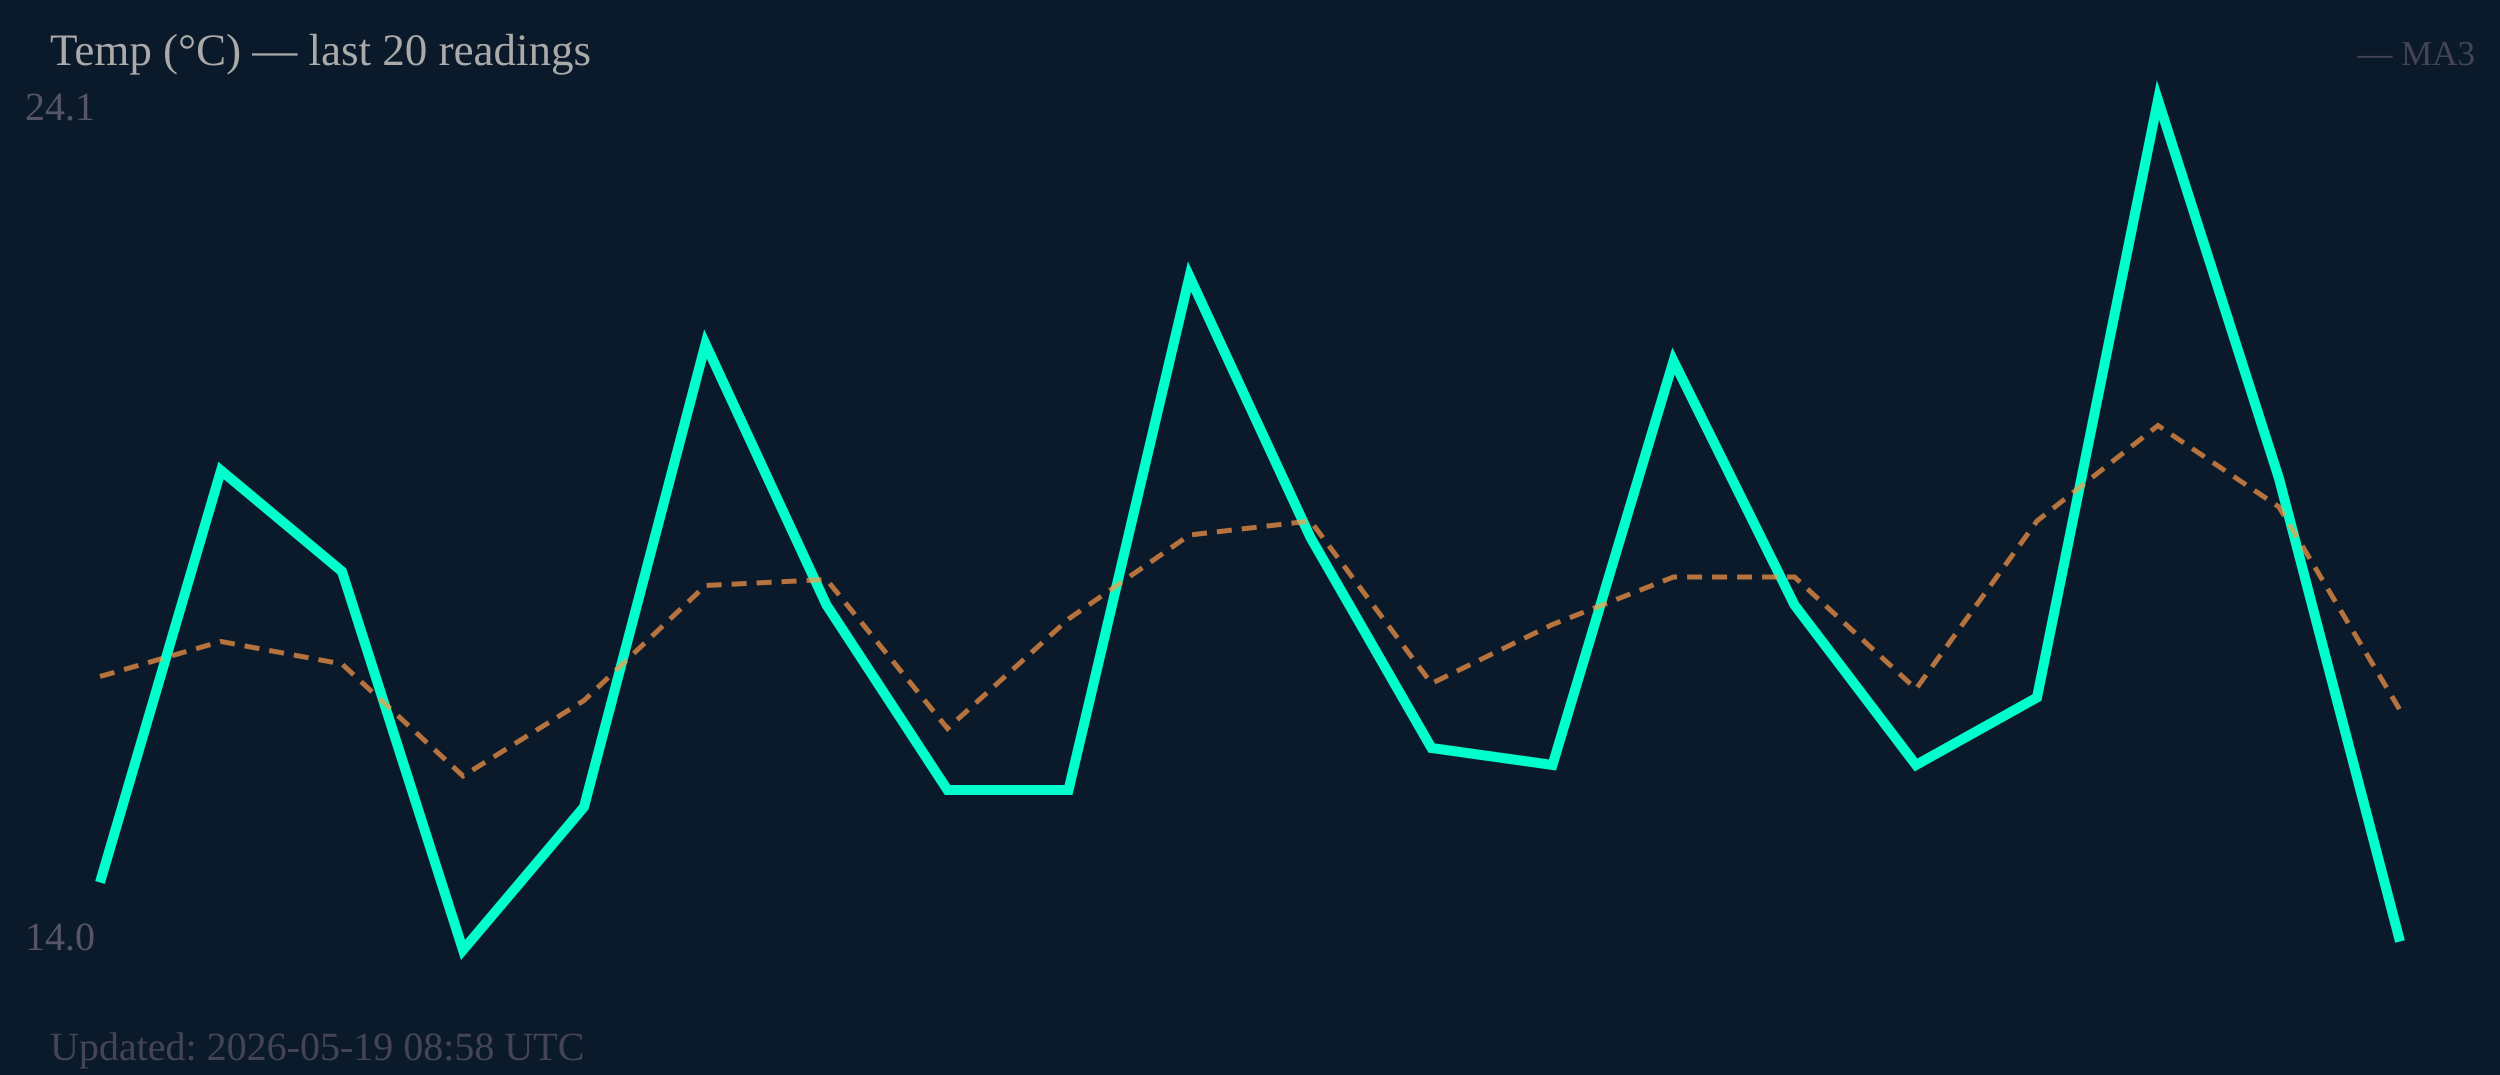
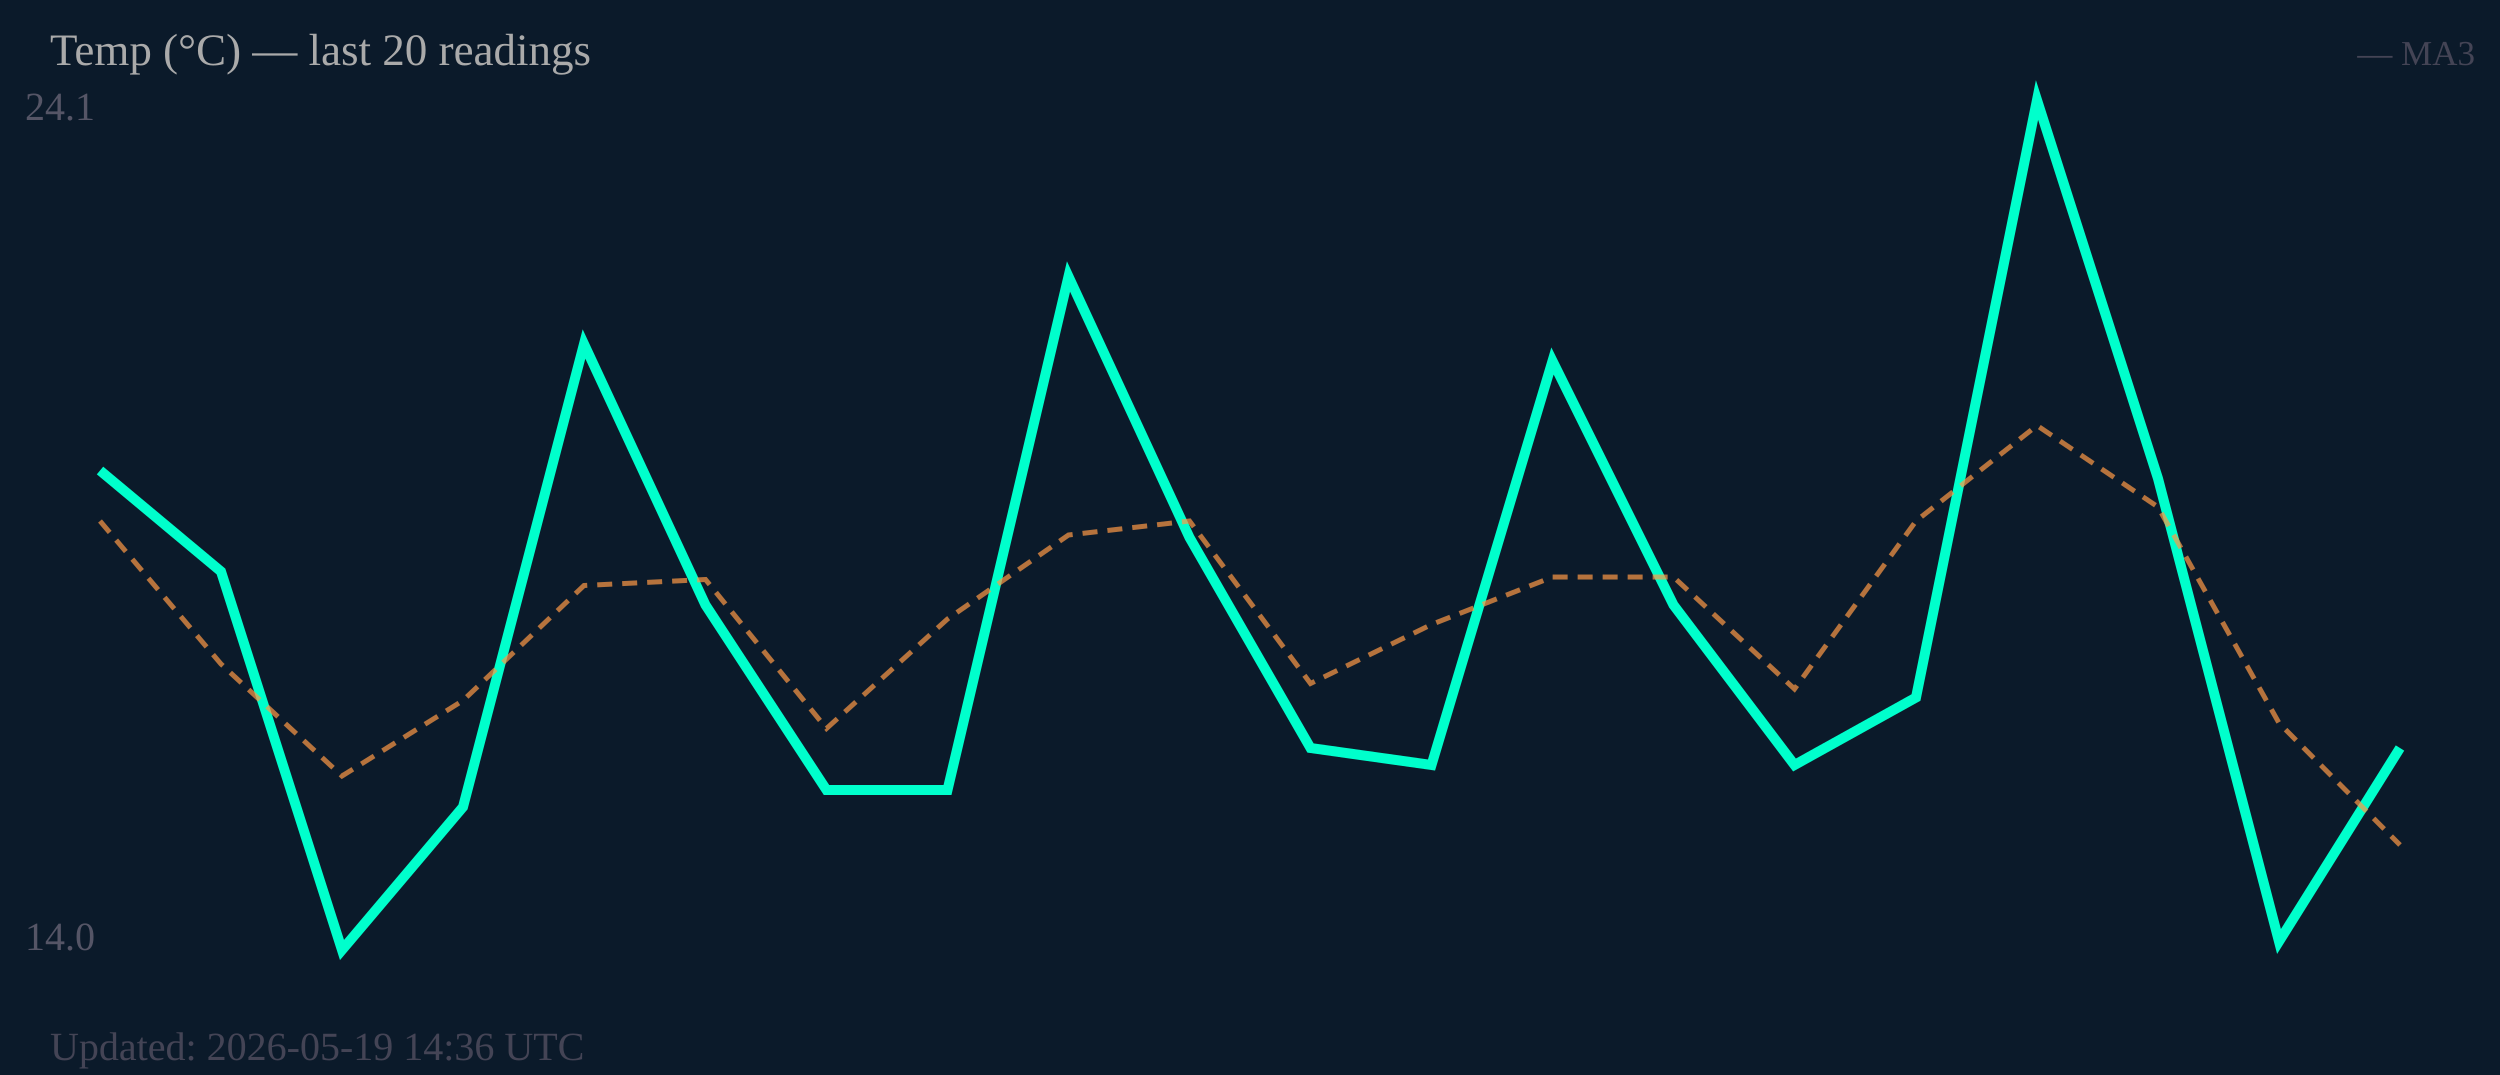
<svg xmlns="http://www.w3.org/2000/svg" width="500" height="215" viewBox="0 0 500 215">
  <rect width="500" height="215" fill="#0b1a2a" />
  <text x="5" y="24" font-size="8" fill="#556">24.1</text>
  <text x="5" y="190" font-size="8" fill="#556">14.0</text>
-   <polyline fill="none" stroke="#00ffcc" stroke-width="2" points="20.0,176.5 44.2,94.1 68.4,114.3 92.6,190.0 116.8,161.4 141.1,68.8 165.3,121.0 189.5,158.0 213.7,158.0 237.9,55.3 262.1,107.5 286.3,149.6 310.5,153.0 334.7,72.2 358.9,121.0 383.2,153.0 407.4,139.5 431.6,20.0 455.8,95.7 480.0,188.3" />
-   <polyline fill="none" stroke="#ff9944" stroke-width="1" stroke-dasharray="3,2" opacity="0.7" points="20.0,135.3 44.2,128.3 68.4,132.8 92.6,155.2 116.8,140.1 141.1,117.1 165.3,115.9 189.5,145.7 213.7,123.8 237.9,107.0 262.1,104.2 286.3,136.7 310.5,124.9 334.7,115.4 358.9,115.4 383.2,137.8 407.4,104.2 431.6,85.1 455.8,101.4 480.0,142.0" />
+   <polyline fill="none" stroke="#00ffcc" stroke-width="2" points="20.0,94.1 44.2,114.3 68.4,190.0 92.6,161.4 116.8,68.8 141.1,121.0 165.3,158.0 189.5,158.0 213.7,55.3 237.9,107.5 262.1,149.6 286.3,153.0 310.5,72.2 334.7,121.0 358.9,153.0 383.2,139.5 407.4,20.0 431.6,95.7 455.8,188.3 480.0,149.6" />
+   <polyline fill="none" stroke="#ff9944" stroke-width="1" stroke-dasharray="3,2" opacity="0.7" points="20.0,104.2 44.2,132.8 68.4,155.2 92.6,140.1 116.8,117.1 141.1,115.9 165.3,145.7 189.5,123.8 213.7,107.0 237.9,104.2 262.1,136.7 286.3,124.9 310.5,115.4 334.7,115.4 358.9,137.8 383.2,104.2 407.4,85.1 431.6,101.4 455.8,144.6 480.0,169.0" />
  <text x="10" y="13" font-size="9" fill="#aaa">Temp (°C) — last 20 readings</text>
  <text x="495" y="13" font-size="7" fill="#445" text-anchor="end">— MA3</text>
-   <text x="10" y="212" font-size="8" fill="#445">Updated: 2026-05-19 08:58 UTC</text>
+   <text x="10" y="212" font-size="8" fill="#445">Updated: 2026-05-19 14:36 UTC</text>
</svg>
